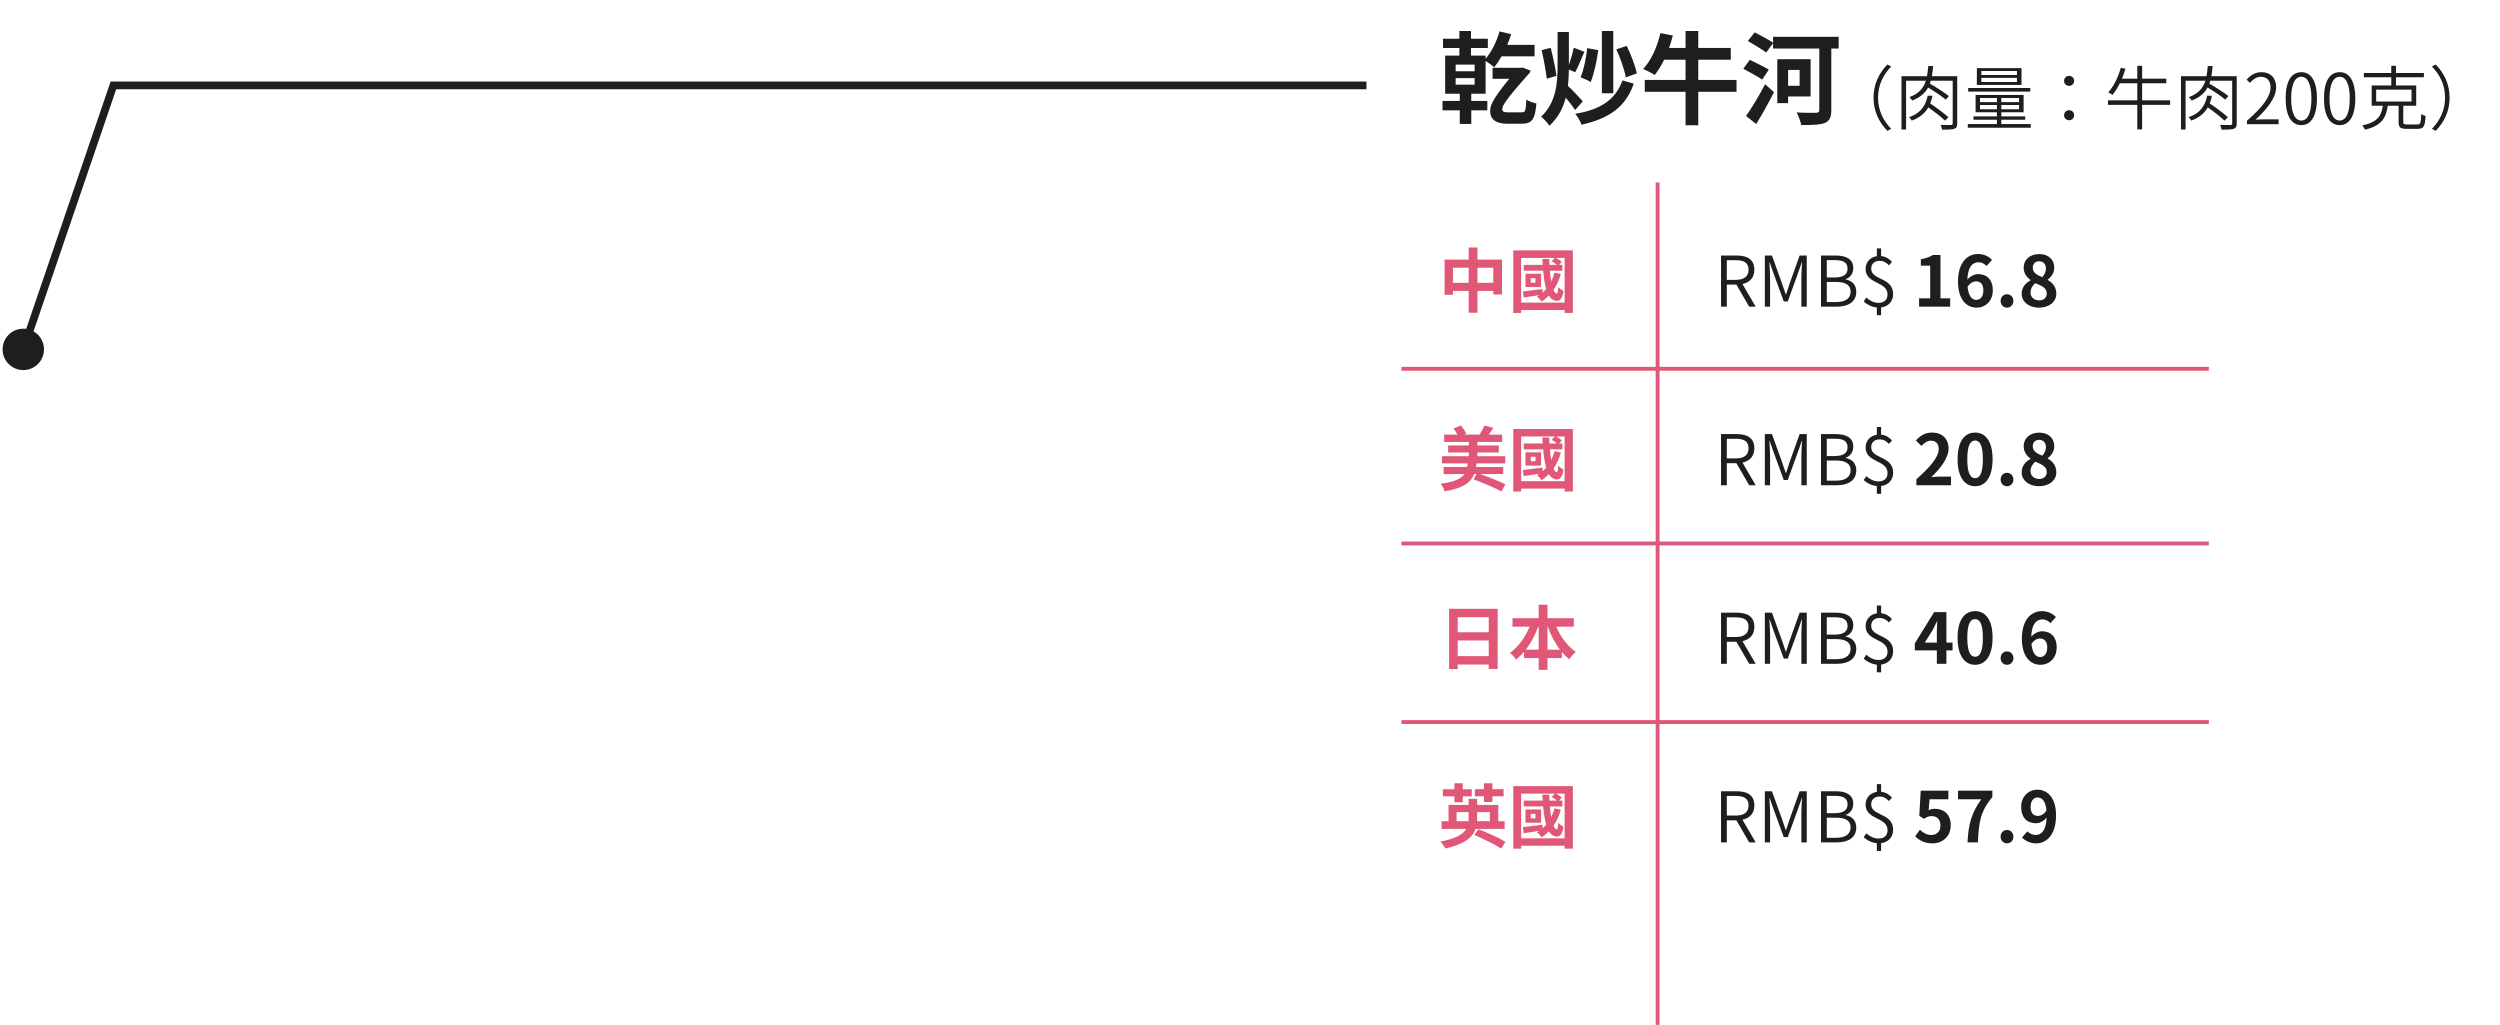
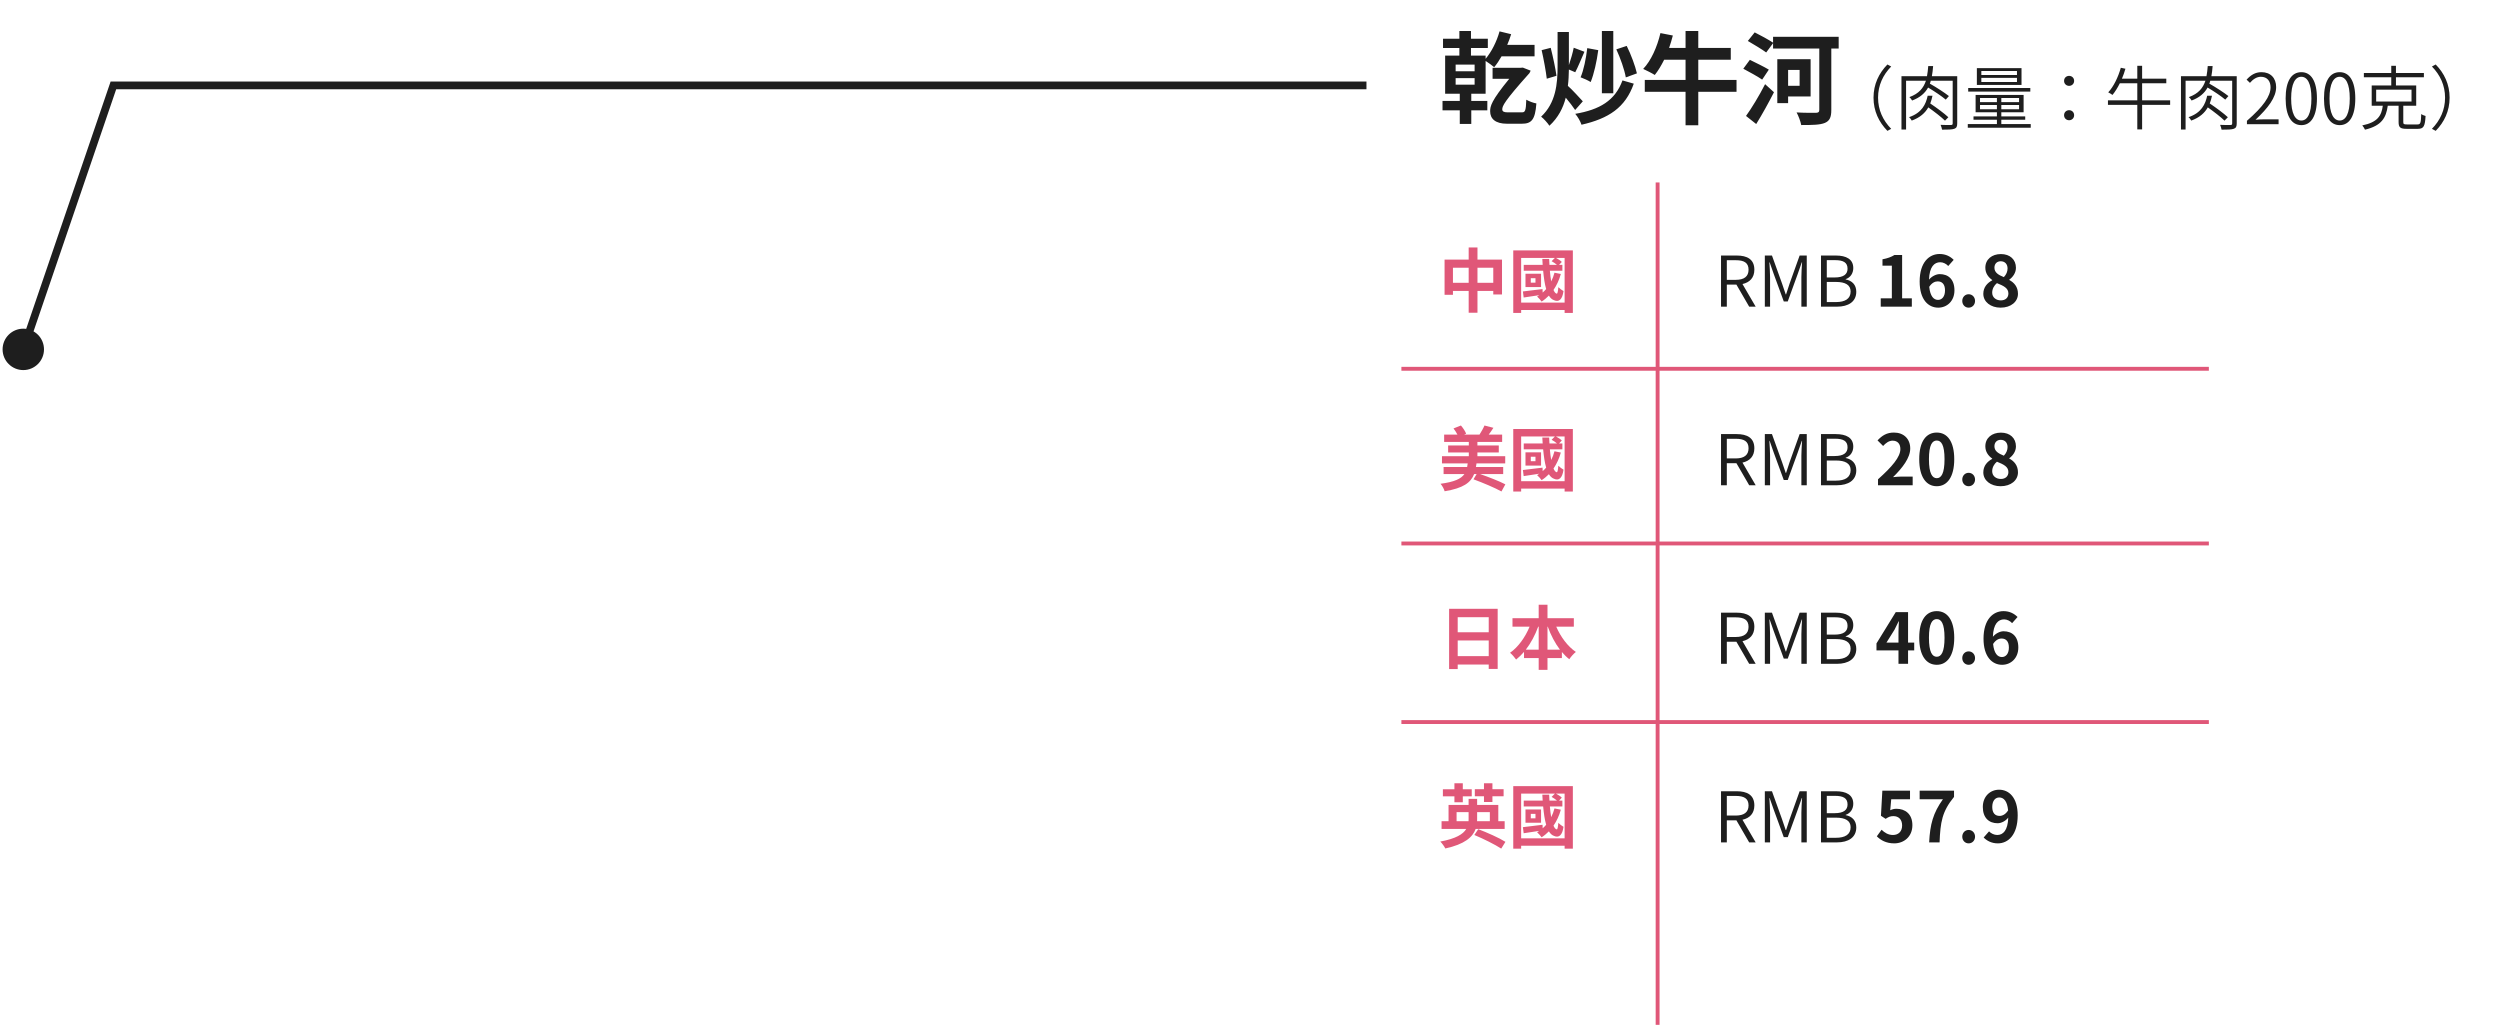
<svg xmlns="http://www.w3.org/2000/svg" width="644" height="264" viewBox="0 0 644 264" fill="none">
  <path d="M0.667 90C0.667 92.945 3.054 95.333 6 95.333C8.946 95.333 11.333 92.945 11.333 90C11.333 87.055 8.946 84.667 6 84.667C3.054 84.667 0.667 87.055 0.667 90ZM29.213 22V21H28.497L28.266 21.677L29.213 22ZM6.946 90.323L30.159 22.323L28.266 21.677L5.054 89.677L6.946 90.323ZM29.213 23H352V21H29.213V23Z" fill="#1E1E1E" />
  <path d="M374.972 20.12H379.86V21.81H374.972V20.12ZM374.972 16.636H379.86V18.352H374.972V16.636ZM379.002 24.15H382.694V15.7C383.422 16.168 384.41 16.87 384.904 17.312C385.554 16.532 386.204 15.57 386.802 14.504H395.304V11.566H388.258C388.648 10.656 388.986 9.746 389.272 8.81L386.282 8.082C385.554 10.708 384.228 13.334 382.694 15.154V14.322H378.924V12.372H383.266V9.98H378.924V7.978H375.934V9.98H371.722V12.372H375.934V14.322H372.268V24.15H376.038V25.996H371.592V28.414H376.038V31.924H379.002V28.414H383.136V25.996H379.002V24.15ZM388.258 28.934C387.452 28.934 386.984 28.726 386.984 28.18C386.984 27.322 387.452 26.126 393.978 18.846C394.108 18.638 394.212 18.404 394.29 18.196L392.288 17.416L391.612 17.468H384.488V20.302H388.778C384.098 26.022 383.864 27.374 383.864 28.674C383.864 30.598 385.216 31.872 388.18 31.872H392.002C394.446 31.872 395.46 30.962 395.772 26.646C394.914 26.49 393.978 26.126 393.172 25.684C393.094 28.57 392.834 28.934 392.106 28.934H388.258ZM421.668 18.898C421.226 16.974 420.16 14.062 419.042 11.826L416.364 12.71C417.404 14.946 418.47 17.962 418.808 19.938L421.668 18.898ZM415.584 7.978H412.646V24.02H415.584V7.978ZM408.876 12.398C408.564 15.076 407.966 18.04 407.16 19.912C407.888 20.172 409.162 20.744 409.76 21.134C410.592 19.106 411.32 15.882 411.71 12.918L408.876 12.398ZM400.946 19.522C400.712 17.728 400.062 14.686 399.464 12.32L397.124 12.918C397.67 15.31 398.242 18.43 398.45 20.276L400.946 19.522ZM407.732 26.1C407.16 25.476 404.82 22.902 403.884 22.122C404.066 20.718 404.118 19.314 404.144 17.91L405.782 18.612C406.484 17.312 407.342 15.154 408.148 13.334L405.392 12.294C405.132 13.62 404.638 15.336 404.144 16.766V8.238H401.232V17.078C401.232 21.576 400.79 26.516 396.994 30.052C397.644 30.546 398.658 31.664 399.126 32.392C401.388 30.312 402.662 27.816 403.338 25.164C404.222 26.23 405.21 27.504 405.756 28.336L407.732 26.1ZM417.95 20.718C416.052 25.918 412.074 28.258 405.782 29.324C406.406 30.052 407.108 31.222 407.394 32.132C414.388 30.546 418.704 27.712 420.862 21.55L417.95 20.718ZM447.33 20.588H437.476V15.388H445.848V12.346H437.476V7.978H434.2V12.346H429.962C430.326 11.306 430.638 10.24 430.924 9.148L427.726 8.524C426.894 12.086 425.308 15.648 423.28 17.754C424.086 18.118 425.594 18.872 426.27 19.314C427.128 18.248 427.934 16.896 428.688 15.388H434.2V20.588H423.696V23.656H434.2V32.262H437.476V23.656H447.33V20.588ZM452.4 31.95C453.96 29.428 455.598 26.464 456.976 23.76L454.688 21.68C453.154 24.696 451.178 27.92 449.774 29.87L452.4 31.95ZM455.65 17.936C454.506 17.234 452.192 16.116 450.762 15.414L449.072 17.702C450.632 18.534 452.868 19.756 453.934 20.51L455.65 17.936ZM463.58 18.014V22.096H460.616V18.014H463.58ZM466.414 24.852V15.258H457.834V26.568H460.616V24.852H466.414ZM473.642 9.486H456.742V10.994C455.624 10.24 453.466 9.07 452.01 8.342L450.242 10.552C451.75 11.436 453.934 12.736 454.974 13.516L456.742 11.124V12.502H468.65V28.284C468.65 28.856 468.416 29.038 467.792 29.064C467.168 29.064 464.854 29.09 462.8 28.96C463.268 29.818 463.84 31.3 463.996 32.21C466.882 32.21 468.806 32.184 470.08 31.664C471.302 31.144 471.744 30.234 471.744 28.336V12.502H473.642V9.486Z" fill="#1E1E1E" />
  <path d="M486.2 33.71L487.172 33.188C485.048 31.01 483.788 28.328 483.788 25.16C483.788 21.992 485.048 19.31 487.172 17.132L486.2 16.61C484.004 18.86 482.618 21.704 482.618 25.16C482.618 28.616 484.004 31.46 486.2 33.71ZM501.896 30.2C500.87 29.228 498.836 27.734 497.234 26.654C497.486 26.006 497.666 25.34 497.81 24.656H496.568C496.118 26.834 495.074 29.084 491.762 30.182C492.032 30.38 492.338 30.812 492.464 31.064C494.642 30.272 495.92 29.084 496.73 27.662C498.296 28.76 500.096 30.164 501.032 31.082L501.896 30.2ZM504.182 19.634H497.648C497.81 18.824 497.9 17.942 497.972 17.024H496.712C496.64 17.96 496.55 18.824 496.388 19.634H489.818V33.368H491.006V20.804H496.118C495.488 22.676 494.336 24.116 491.852 25.016C492.104 25.214 492.428 25.628 492.554 25.898C494.624 25.124 495.884 23.99 496.676 22.55C498.332 23.522 500.24 24.818 501.23 25.664L502.04 24.746C500.924 23.864 498.836 22.514 497.126 21.542C497.234 21.308 497.306 21.074 497.36 20.804H503.012V31.748C503.012 32.09 502.922 32.18 502.598 32.198C502.256 32.216 501.122 32.216 499.898 32.162C500.06 32.522 500.222 33.044 500.276 33.404C501.788 33.404 502.868 33.386 503.444 33.17C504.002 32.972 504.182 32.576 504.182 31.766V19.634ZM519.572 19.328H510.392V18.284H519.572V19.328ZM519.572 21.128H510.392V20.066H519.572V21.128ZM520.742 17.546H509.24V21.884H520.742V17.546ZM523.01 22.676H507.008V23.594H523.01V22.676ZM510.05 28.148V27.05H514.406V28.148H510.05ZM510.05 25.25H514.406V26.312H510.05V25.25ZM520.112 26.312H515.54V25.25H520.112V26.312ZM520.112 28.148H515.54V27.05H520.112V28.148ZM515.54 31.964V30.848H521.696V29.984H515.54V28.922H521.282V24.458H508.916V28.922H514.406V29.984H508.376V30.848H514.406V31.964H506.9V32.9H523.118V31.964H515.54ZM533 22.118C533.684 22.118 534.296 21.614 534.296 20.84C534.296 20.03 533.684 19.544 533 19.544C532.316 19.544 531.704 20.03 531.704 20.84C531.704 21.614 532.316 22.118 533 22.118ZM533 30.974C533.684 30.974 534.296 30.47 534.296 29.678C534.296 28.886 533.684 28.382 533 28.382C532.316 28.382 531.704 28.886 531.704 29.678C531.704 30.47 532.316 30.974 533 30.974ZM559.028 25.844H551.81V21.452H558.038V20.264H551.81V16.952H550.568V20.264H546.608C546.95 19.436 547.274 18.59 547.508 17.708L546.32 17.456C545.636 19.886 544.484 22.28 543.08 23.792C543.368 23.936 543.944 24.26 544.178 24.458C544.844 23.648 545.492 22.604 546.068 21.452H550.568V25.844H543.008V27.014H550.568V33.332H551.81V27.014H559.028V25.844ZM573.896 30.2C572.87 29.228 570.836 27.734 569.234 26.654C569.486 26.006 569.666 25.34 569.81 24.656H568.568C568.118 26.834 567.074 29.084 563.762 30.182C564.032 30.38 564.338 30.812 564.464 31.064C566.642 30.272 567.92 29.084 568.73 27.662C570.296 28.76 572.096 30.164 573.032 31.082L573.896 30.2ZM576.182 19.634H569.648C569.81 18.824 569.9 17.942 569.972 17.024H568.712C568.64 17.96 568.55 18.824 568.388 19.634H561.818V33.368H563.006V20.804H568.118C567.488 22.676 566.336 24.116 563.852 25.016C564.104 25.214 564.428 25.628 564.554 25.898C566.624 25.124 567.884 23.99 568.676 22.55C570.332 23.522 572.24 24.818 573.23 25.664L574.04 24.746C572.924 23.864 570.836 22.514 569.126 21.542C569.234 21.308 569.306 21.074 569.36 20.804H575.012V31.748C575.012 32.09 574.922 32.18 574.598 32.198C574.256 32.216 573.122 32.216 571.898 32.162C572.06 32.522 572.222 33.044 572.276 33.404C573.788 33.404 574.868 33.386 575.444 33.17C576.002 32.972 576.182 32.576 576.182 31.766V19.634ZM578.81 32H586.964V30.74H583.184C582.518 30.74 581.726 30.776 581.024 30.848C584.246 27.824 586.334 25.106 586.334 22.442C586.334 20.102 584.894 18.59 582.554 18.59C580.916 18.59 579.782 19.364 578.72 20.516L579.584 21.344C580.34 20.462 581.294 19.778 582.392 19.778C584.084 19.778 584.894 20.948 584.894 22.496C584.894 24.782 583.022 27.446 578.81 31.118V32ZM592.829 32.234C595.295 32.234 596.843 29.966 596.843 25.358C596.843 20.804 595.295 18.59 592.829 18.59C590.345 18.59 588.779 20.786 588.779 25.358C588.779 29.966 590.345 32.234 592.829 32.234ZM592.829 31.046C591.263 31.046 590.201 29.282 590.201 25.358C590.201 21.506 591.263 19.778 592.829 19.778C594.377 19.778 595.421 21.506 595.421 25.358C595.421 29.282 594.377 31.046 592.829 31.046ZM602.708 32.234C605.174 32.234 606.722 29.966 606.722 25.358C606.722 20.804 605.174 18.59 602.708 18.59C600.224 18.59 598.658 20.786 598.658 25.358C598.658 29.966 600.224 32.234 602.708 32.234ZM602.708 31.046C601.142 31.046 600.08 29.282 600.08 25.358C600.08 21.506 601.142 19.778 602.708 19.778C604.256 19.778 605.3 21.506 605.3 25.358C605.3 29.282 604.256 31.046 602.708 31.046ZM612.101 23.09H621.209V26.15H612.101V23.09ZM620.021 32.054C619.229 32.054 619.085 31.964 619.085 31.442V27.23H622.415V22.01H617.195V19.904H624.395V18.806H617.195V16.952H615.989V18.806H608.933V19.904H615.989V22.01H610.949V27.23H613.811C613.469 29.822 612.479 31.496 608.519 32.306C608.753 32.576 609.095 33.08 609.221 33.404C613.505 32.378 614.657 30.362 615.089 27.23H617.879V31.442C617.879 32.81 618.311 33.188 619.913 33.188H622.847C624.323 33.188 624.683 32.54 624.827 29.876C624.485 29.786 623.981 29.588 623.711 29.372C623.639 31.694 623.513 32.054 622.757 32.054H620.021ZM627.437 16.61L626.465 17.132C628.589 19.31 629.849 21.992 629.849 25.16C629.849 28.328 628.589 31.01 626.465 33.188L627.437 33.71C629.633 31.46 631.019 28.616 631.019 25.16C631.019 21.704 629.633 18.86 627.437 16.61Z" fill="#1E1E1E" />
  <path d="M380.598 72.844V68.974H384.666V72.844H380.598ZM374.28 72.844V68.974H378.33V72.844H374.28ZM380.598 66.868V63.754H378.33V66.868H372.12V75.94H374.28V74.95H378.33V80.566H380.598V74.95H384.666V75.85H386.916V66.868H380.598ZM395.538 72.808H394.332V71.656H395.538V72.808ZM396.978 70.522H392.964V73.942H396.978V70.522ZM391.848 77.956V66.436H400.542L399.696 67.282C400.164 67.534 400.704 67.912 401.082 68.236H399.138C399.102 67.732 399.084 67.228 399.066 66.706H397.302C397.338 67.228 397.356 67.732 397.392 68.236H392.514V69.748H397.518C397.68 71.53 397.914 73.168 398.292 74.464C398.004 74.788 397.716 75.094 397.392 75.364L397.356 74.464C395.484 74.716 393.612 74.932 392.298 75.076L392.496 76.642C393.684 76.444 395.088 76.246 396.528 76.03C396.348 76.156 396.15 76.282 395.952 76.39C396.312 76.678 396.888 77.362 397.122 77.686C397.806 77.254 398.418 76.732 398.994 76.156C399.354 76.75 399.804 77.164 400.344 77.344C401.532 77.884 402.468 77.2 402.756 74.986C402.396 74.788 401.748 74.302 401.424 73.978C401.352 75.022 401.208 75.724 401.01 75.652C400.686 75.58 400.416 75.238 400.182 74.698C400.992 73.51 401.64 72.142 402.072 70.576L400.434 70.252C400.218 71.062 399.948 71.8 399.588 72.502C399.444 71.692 399.336 70.756 399.246 69.748H402.468V68.236H401.604L402.324 67.48C402 67.138 401.388 66.724 400.812 66.436H403.044V77.956H391.848ZM389.814 64.51V80.62H391.848V79.864H403.044V80.62H405.168V64.51H389.814ZM387.222 122.12V120.302H380.202C380.256 119.996 380.31 119.69 380.346 119.366H387.744V117.512H380.58V116.558H386.088V114.758H380.58V113.84H386.952V111.95H383.496C383.892 111.428 384.306 110.834 384.702 110.204L382.398 109.61C382.11 110.312 381.57 111.248 381.12 111.95H377.16L377.682 111.716C377.448 111.104 376.89 110.24 376.332 109.61L374.424 110.366C374.784 110.834 375.162 111.41 375.432 111.95H372.012V113.84H378.366V114.758H373.038V116.558H378.366V117.512H371.454V119.366H378.078C378.042 119.69 377.988 120.014 377.934 120.302H371.868V122.12H377.232C376.386 123.326 374.694 124.136 371.076 124.622C371.49 125.072 371.994 125.972 372.138 126.548C376.944 125.756 378.87 124.334 379.734 122.12H380.382L379.572 123.47C381.894 124.316 385.188 125.702 386.772 126.602L387.78 124.766C386.286 123.974 383.442 122.876 381.282 122.12H387.222ZM395.538 118.808H394.332V117.656H395.538V118.808ZM396.978 116.522H392.964V119.942H396.978V116.522ZM391.848 123.956V112.436H400.542L399.696 113.282C400.164 113.534 400.704 113.912 401.082 114.236H399.138C399.102 113.732 399.084 113.228 399.066 112.706H397.302C397.338 113.228 397.356 113.732 397.392 114.236H392.514V115.748H397.518C397.68 117.53 397.914 119.168 398.292 120.464C398.004 120.788 397.716 121.094 397.392 121.364L397.356 120.464C395.484 120.716 393.612 120.932 392.298 121.076L392.496 122.642C393.684 122.444 395.088 122.246 396.528 122.03C396.348 122.156 396.15 122.282 395.952 122.39C396.312 122.678 396.888 123.362 397.122 123.686C397.806 123.254 398.418 122.732 398.994 122.156C399.354 122.75 399.804 123.164 400.344 123.344C401.532 123.884 402.468 123.2 402.756 120.986C402.396 120.788 401.748 120.302 401.424 119.978C401.352 121.022 401.208 121.724 401.01 121.652C400.686 121.58 400.416 121.238 400.182 120.698C400.992 119.51 401.64 118.142 402.072 116.576L400.434 116.252C400.218 117.062 399.948 117.8 399.588 118.502C399.444 117.692 399.336 116.756 399.246 115.748H402.468V114.236H401.604L402.324 113.48C402 113.138 401.388 112.724 400.812 112.436H403.044V123.956H391.848ZM389.814 110.51V126.62H391.848V125.864H403.044V126.62H405.168V110.51H389.814ZM375.504 169.02V164.988H383.496V169.02H375.504ZM383.496 158.994V162.864H375.504V158.994H383.496ZM373.29 156.834V172.35H375.504V171.18H383.496V172.314H385.8V156.834H373.29ZM398.634 167.346V161.424H398.706C399.498 163.62 400.56 165.654 401.838 167.346H398.634ZM393.054 167.346C394.35 165.654 395.448 163.62 396.24 161.424H396.366V167.346H393.054ZM405.42 161.424V159.246H398.634V155.772H396.366V159.246H389.616V161.424H394.026C392.91 164.142 391.074 166.716 388.986 168.156C389.49 168.552 390.174 169.362 390.552 169.902C391.272 169.326 391.956 168.66 392.586 167.922V169.524H396.366V172.566H398.634V169.524H402.342V167.958C402.936 168.66 403.566 169.29 404.25 169.812C404.628 169.218 405.384 168.372 405.942 167.94C403.836 166.518 402.018 164.052 400.884 161.424H405.42ZM382.272 206.596H384.45V205.12H387.33V203.302H384.45V201.772H382.272V203.302H379.914V205.12H382.272V206.596ZM374.658 206.668H376.818V205.138H379.122V203.32H376.818V201.772H374.658V203.32H371.688V205.138H374.658V206.668ZM375.216 211.546V209.206H378.312V211.042C378.312 211.204 378.312 211.384 378.294 211.546H375.216ZM383.784 209.206V211.546H380.49C380.508 211.384 380.508 211.24 380.508 211.078V209.206H383.784ZM387.6 213.526V211.546H385.962V207.352H380.508V205.786H378.312V207.352H373.146V211.546H371.346V213.526H377.718C376.908 214.876 375.054 216.046 371.022 216.784C371.49 217.252 372.084 218.098 372.318 218.566C377.25 217.486 379.374 215.668 380.13 213.526H387.6ZM379.788 215.092C382.092 216.046 385.188 217.594 386.718 218.602L387.798 216.856C386.214 215.848 383.01 214.426 380.796 213.598L379.788 215.092ZM395.538 210.808H394.332V209.656H395.538V210.808ZM396.978 208.522H392.964V211.942H396.978V208.522ZM391.848 215.956V204.436H400.542L399.696 205.282C400.164 205.534 400.704 205.912 401.082 206.236H399.138C399.102 205.732 399.084 205.228 399.066 204.706H397.302C397.338 205.228 397.356 205.732 397.392 206.236H392.514V207.748H397.518C397.68 209.53 397.914 211.168 398.292 212.464C398.004 212.788 397.716 213.094 397.392 213.364L397.356 212.464C395.484 212.716 393.612 212.932 392.298 213.076L392.496 214.642C393.684 214.444 395.088 214.246 396.528 214.03C396.348 214.156 396.15 214.282 395.952 214.39C396.312 214.678 396.888 215.362 397.122 215.686C397.806 215.254 398.418 214.732 398.994 214.156C399.354 214.75 399.804 215.164 400.344 215.344C401.532 215.884 402.468 215.2 402.756 212.986C402.396 212.788 401.748 212.302 401.424 211.978C401.352 213.022 401.208 213.724 401.01 213.652C400.686 213.58 400.416 213.238 400.182 212.698C400.992 211.51 401.64 210.142 402.072 208.576L400.434 208.252C400.218 209.062 399.948 209.8 399.588 210.502C399.444 209.692 399.336 208.756 399.246 207.748H402.468V206.236H401.604L402.324 205.48C402 205.138 401.388 204.724 400.812 204.436H403.044V215.956H391.848ZM389.814 202.51V218.62H391.848V217.864H403.044V218.62H405.168V202.51H389.814Z" fill="#E05778" />
-   <path d="M444.83 67.03H447.134C449.258 67.03 450.428 67.678 450.428 69.478C450.428 71.242 449.258 72.088 447.134 72.088H444.83V67.03ZM452.264 79L448.862 73.168C450.716 72.754 451.922 71.548 451.922 69.478C451.922 66.778 450.05 65.824 447.368 65.824H443.336V79H444.83V73.312H447.296L450.59 79H452.264ZM454.621 79H455.971V71.386C455.971 70.27 455.863 68.722 455.791 67.57H455.863L456.907 70.558L459.499 77.65H460.525L463.099 70.558L464.143 67.57H464.215C464.143 68.722 464.035 70.27 464.035 71.386V79H465.421V65.824H463.585L461.011 73.024C460.705 73.96 460.417 74.896 460.093 75.832H460.003C459.679 74.896 459.373 73.96 459.049 73.024L456.457 65.824H454.621V79ZM469.088 79H473.192C476.144 79 478.178 77.722 478.178 75.148C478.178 73.348 477.062 72.286 475.442 71.98V71.908C476.702 71.494 477.404 70.36 477.404 69.046C477.404 66.76 475.586 65.824 472.904 65.824H469.088V79ZM470.582 71.476V67.012H472.688C474.83 67.012 475.928 67.606 475.928 69.226C475.928 70.612 474.974 71.476 472.598 71.476H470.582ZM470.582 77.812V72.628H472.958C475.352 72.628 476.72 73.402 476.72 75.094C476.72 76.966 475.298 77.812 472.958 77.812H470.582ZM487.382 67.462C486.68 66.706 485.852 66.094 484.574 65.968V63.988H483.476V65.986C481.766 66.238 480.578 67.516 480.578 69.28C480.578 73.24 486.23 72.43 486.23 75.85C486.23 77.164 485.438 78.01 483.89 78.01C482.63 78.01 481.604 77.398 480.776 76.66L480.074 77.668C480.902 78.442 482.18 79.09 483.476 79.216V81.196H484.574V79.198C486.464 78.946 487.67 77.65 487.67 75.742C487.67 71.368 482.018 72.268 482.018 69.208C482.018 68.02 482.846 67.192 484.106 67.192C485.24 67.192 485.852 67.606 486.59 68.344L487.382 67.462ZM494.357 79H502.367V76.858H499.865V65.68H497.903C497.057 66.202 496.139 66.544 494.807 66.796V68.434H497.219V76.858H494.357V79ZM509.114 77.254C507.998 77.254 507.098 76.318 506.846 73.888C507.512 72.862 508.304 72.484 509.024 72.484C510.176 72.484 510.914 73.222 510.914 74.806C510.914 76.426 510.104 77.254 509.114 77.254ZM513.146 66.94C512.336 66.112 511.148 65.428 509.528 65.428C506.846 65.428 504.38 67.552 504.38 72.52C504.38 77.218 506.63 79.252 509.168 79.252C511.436 79.252 513.344 77.542 513.344 74.806C513.344 71.944 511.76 70.612 509.528 70.612C508.664 70.612 507.512 71.152 506.792 72.034C506.9 68.704 508.16 67.552 509.69 67.552C510.464 67.552 511.274 67.984 511.742 68.524L513.146 66.94ZM516.996 79.252C517.95 79.252 518.652 78.496 518.652 77.524C518.652 76.552 517.95 75.796 516.996 75.796C516.06 75.796 515.358 76.552 515.358 77.524C515.358 78.496 516.06 79.252 516.996 79.252ZM525.226 79.252C527.926 79.252 529.708 77.704 529.708 75.688C529.708 73.87 528.7 72.79 527.476 72.124V72.034C528.358 71.404 529.186 70.306 529.186 68.992C529.186 66.868 527.674 65.446 525.316 65.446C522.994 65.446 521.302 66.814 521.302 68.956C521.302 70.378 522.04 71.386 523.066 72.124V72.214C521.824 72.88 520.78 73.978 520.78 75.688C520.78 77.776 522.688 79.252 525.226 79.252ZM526.072 71.386C524.668 70.828 523.642 70.216 523.642 68.956C523.642 67.894 524.362 67.3 525.262 67.3C526.378 67.3 527.026 68.074 527.026 69.154C527.026 69.946 526.72 70.702 526.072 71.386ZM525.298 77.38C524.056 77.38 523.066 76.606 523.066 75.4C523.066 74.41 523.57 73.51 524.29 72.934C526.018 73.636 527.242 74.212 527.242 75.598C527.242 76.75 526.414 77.38 525.298 77.38ZM444.83 113.03H447.134C449.258 113.03 450.428 113.678 450.428 115.478C450.428 117.242 449.258 118.088 447.134 118.088H444.83V113.03ZM452.264 125L448.862 119.168C450.716 118.754 451.922 117.548 451.922 115.478C451.922 112.778 450.05 111.824 447.368 111.824H443.336V125H444.83V119.312H447.296L450.59 125H452.264ZM454.621 125H455.971V117.386C455.971 116.27 455.863 114.722 455.791 113.57H455.863L456.907 116.558L459.499 123.65H460.525L463.099 116.558L464.143 113.57H464.215C464.143 114.722 464.035 116.27 464.035 117.386V125H465.421V111.824H463.585L461.011 119.024C460.705 119.96 460.417 120.896 460.093 121.832H460.003C459.679 120.896 459.373 119.96 459.049 119.024L456.457 111.824H454.621V125ZM469.088 125H473.192C476.144 125 478.178 123.722 478.178 121.148C478.178 119.348 477.062 118.286 475.442 117.98V117.908C476.702 117.494 477.404 116.36 477.404 115.046C477.404 112.76 475.586 111.824 472.904 111.824H469.088V125ZM470.582 117.476V113.012H472.688C474.83 113.012 475.928 113.606 475.928 115.226C475.928 116.612 474.974 117.476 472.598 117.476H470.582ZM470.582 123.812V118.628H472.958C475.352 118.628 476.72 119.402 476.72 121.094C476.72 122.966 475.298 123.812 472.958 123.812H470.582ZM487.382 113.462C486.68 112.706 485.852 112.094 484.574 111.968V109.988H483.476V111.986C481.766 112.238 480.578 113.516 480.578 115.28C480.578 119.24 486.23 118.43 486.23 121.85C486.23 123.164 485.438 124.01 483.89 124.01C482.63 124.01 481.604 123.398 480.776 122.66L480.074 123.668C480.902 124.442 482.18 125.09 483.476 125.216V127.196H484.574V125.198C486.464 124.946 487.67 123.65 487.67 121.742C487.67 117.368 482.018 118.268 482.018 115.208C482.018 114.02 482.846 113.192 484.106 113.192C485.24 113.192 485.852 113.606 486.59 114.344L487.382 113.462ZM493.655 125H502.583V122.768H499.685C499.073 122.768 498.191 122.84 497.525 122.912C499.955 120.536 501.953 117.944 501.953 115.532C501.953 113.048 500.279 111.428 497.759 111.428C495.941 111.428 494.753 112.148 493.529 113.444L494.969 114.884C495.635 114.146 496.445 113.516 497.417 113.516C498.677 113.516 499.415 114.326 499.415 115.676C499.415 117.728 497.273 120.23 493.655 123.47V125ZM508.79 125.252C511.49 125.252 513.29 122.876 513.29 118.286C513.29 113.696 511.49 111.428 508.79 111.428C506.072 111.428 504.272 113.678 504.272 118.286C504.272 122.876 506.072 125.252 508.79 125.252ZM508.79 123.182C507.638 123.182 506.774 122.03 506.774 118.286C506.774 114.56 507.638 113.48 508.79 113.48C509.924 113.48 510.788 114.56 510.788 118.286C510.788 122.03 509.924 123.182 508.79 123.182ZM516.996 125.252C517.95 125.252 518.652 124.496 518.652 123.524C518.652 122.552 517.95 121.796 516.996 121.796C516.06 121.796 515.358 122.552 515.358 123.524C515.358 124.496 516.06 125.252 516.996 125.252ZM525.226 125.252C527.926 125.252 529.708 123.704 529.708 121.688C529.708 119.87 528.7 118.79 527.476 118.124V118.034C528.358 117.404 529.186 116.306 529.186 114.992C529.186 112.868 527.674 111.446 525.316 111.446C522.994 111.446 521.302 112.814 521.302 114.956C521.302 116.378 522.04 117.386 523.066 118.124V118.214C521.824 118.88 520.78 119.978 520.78 121.688C520.78 123.776 522.688 125.252 525.226 125.252ZM526.072 117.386C524.668 116.828 523.642 116.216 523.642 114.956C523.642 113.894 524.362 113.3 525.262 113.3C526.378 113.3 527.026 114.074 527.026 115.154C527.026 115.946 526.72 116.702 526.072 117.386ZM525.298 123.38C524.056 123.38 523.066 122.606 523.066 121.4C523.066 120.41 523.57 119.51 524.29 118.934C526.018 119.636 527.242 120.212 527.242 121.598C527.242 122.75 526.414 123.38 525.298 123.38ZM444.83 159.03H447.134C449.258 159.03 450.428 159.678 450.428 161.478C450.428 163.242 449.258 164.088 447.134 164.088H444.83V159.03ZM452.264 171L448.862 165.168C450.716 164.754 451.922 163.548 451.922 161.478C451.922 158.778 450.05 157.824 447.368 157.824H443.336V171H444.83V165.312H447.296L450.59 171H452.264ZM454.621 171H455.971V163.386C455.971 162.27 455.863 160.722 455.791 159.57H455.863L456.907 162.558L459.499 169.65H460.525L463.099 162.558L464.143 159.57H464.215C464.143 160.722 464.035 162.27 464.035 163.386V171H465.421V157.824H463.585L461.011 165.024C460.705 165.96 460.417 166.896 460.093 167.832H460.003C459.679 166.896 459.373 165.96 459.049 165.024L456.457 157.824H454.621V171ZM469.088 171H473.192C476.144 171 478.178 169.722 478.178 167.148C478.178 165.348 477.062 164.286 475.442 163.98V163.908C476.702 163.494 477.404 162.36 477.404 161.046C477.404 158.76 475.586 157.824 472.904 157.824H469.088V171ZM470.582 163.476V159.012H472.688C474.83 159.012 475.928 159.606 475.928 161.226C475.928 162.612 474.974 163.476 472.598 163.476H470.582ZM470.582 169.812V164.628H472.958C475.352 164.628 476.72 165.402 476.72 167.094C476.72 168.966 475.298 169.812 472.958 169.812H470.582ZM487.382 159.462C486.68 158.706 485.852 158.094 484.574 157.968V155.988H483.476V157.986C481.766 158.238 480.578 159.516 480.578 161.28C480.578 165.24 486.23 164.43 486.23 167.85C486.23 169.164 485.438 170.01 483.89 170.01C482.63 170.01 481.604 169.398 480.776 168.66L480.074 169.668C480.902 170.442 482.18 171.09 483.476 171.216V173.196H484.574V171.198C486.464 170.946 487.67 169.65 487.67 167.742C487.67 163.368 482.018 164.268 482.018 161.208C482.018 160.02 482.846 159.192 484.106 159.192C485.24 159.192 485.852 159.606 486.59 160.344L487.382 159.462ZM495.833 165.528L497.903 162.216C498.281 161.496 498.641 160.758 498.965 160.056H499.037C499.001 160.83 498.929 162.036 498.929 162.81V165.528H495.833ZM502.979 165.528H501.395V157.68H498.227L493.259 165.744V167.544H498.929V171H501.395V167.544H502.979V165.528ZM508.79 171.252C511.49 171.252 513.29 168.876 513.29 164.286C513.29 159.696 511.49 157.428 508.79 157.428C506.072 157.428 504.272 159.678 504.272 164.286C504.272 168.876 506.072 171.252 508.79 171.252ZM508.79 169.182C507.638 169.182 506.774 168.03 506.774 164.286C506.774 160.56 507.638 159.48 508.79 159.48C509.924 159.48 510.788 160.56 510.788 164.286C510.788 168.03 509.924 169.182 508.79 169.182ZM516.996 171.252C517.95 171.252 518.652 170.496 518.652 169.524C518.652 168.552 517.95 167.796 516.996 167.796C516.06 167.796 515.358 168.552 515.358 169.524C515.358 170.496 516.06 171.252 516.996 171.252ZM525.568 169.254C524.452 169.254 523.552 168.318 523.3 165.888C523.966 164.862 524.758 164.484 525.478 164.484C526.63 164.484 527.368 165.222 527.368 166.806C527.368 168.426 526.558 169.254 525.568 169.254ZM529.6 158.94C528.79 158.112 527.602 157.428 525.982 157.428C523.3 157.428 520.834 159.552 520.834 164.52C520.834 169.218 523.084 171.252 525.622 171.252C527.89 171.252 529.798 169.542 529.798 166.806C529.798 163.944 528.214 162.612 525.982 162.612C525.118 162.612 523.966 163.152 523.246 164.034C523.354 160.704 524.614 159.552 526.144 159.552C526.918 159.552 527.728 159.984 528.196 160.524L529.6 158.94ZM444.83 205.03H447.134C449.258 205.03 450.428 205.678 450.428 207.478C450.428 209.242 449.258 210.088 447.134 210.088H444.83V205.03ZM452.264 217L448.862 211.168C450.716 210.754 451.922 209.548 451.922 207.478C451.922 204.778 450.05 203.824 447.368 203.824H443.336V217H444.83V211.312H447.296L450.59 217H452.264ZM454.621 217H455.971V209.386C455.971 208.27 455.863 206.722 455.791 205.57H455.863L456.907 208.558L459.499 215.65H460.525L463.099 208.558L464.143 205.57H464.215C464.143 206.722 464.035 208.27 464.035 209.386V217H465.421V203.824H463.585L461.011 211.024C460.705 211.96 460.417 212.896 460.093 213.832H460.003C459.679 212.896 459.373 211.96 459.049 211.024L456.457 203.824H454.621V217ZM469.088 217H473.192C476.144 217 478.178 215.722 478.178 213.148C478.178 211.348 477.062 210.286 475.442 209.98V209.908C476.702 209.494 477.404 208.36 477.404 207.046C477.404 204.76 475.586 203.824 472.904 203.824H469.088V217ZM470.582 209.476V205.012H472.688C474.83 205.012 475.928 205.606 475.928 207.226C475.928 208.612 474.974 209.476 472.598 209.476H470.582ZM470.582 215.812V210.628H472.958C475.352 210.628 476.72 211.402 476.72 213.094C476.72 214.966 475.298 215.812 472.958 215.812H470.582ZM487.382 205.462C486.68 204.706 485.852 204.094 484.574 203.968V201.988H483.476V203.986C481.766 204.238 480.578 205.516 480.578 207.28C480.578 211.24 486.23 210.43 486.23 213.85C486.23 215.164 485.438 216.01 483.89 216.01C482.63 216.01 481.604 215.398 480.776 214.66L480.074 215.668C480.902 216.442 482.18 217.09 483.476 217.216V219.196H484.574V217.198C486.464 216.946 487.67 215.65 487.67 213.742C487.67 209.368 482.018 210.268 482.018 207.208C482.018 206.02 482.846 205.192 484.106 205.192C485.24 205.192 485.852 205.606 486.59 206.344L487.382 205.462ZM497.849 217.252C500.315 217.252 502.511 215.542 502.511 212.572C502.511 209.674 500.639 208.342 498.407 208.342C497.795 208.342 497.327 208.468 496.805 208.72L497.057 205.894H501.899V203.68H494.771L494.411 210.142L495.617 210.934C496.391 210.43 496.823 210.232 497.615 210.232C498.965 210.232 499.865 211.096 499.865 212.644C499.865 214.21 498.893 215.092 497.507 215.092C496.265 215.092 495.329 214.48 494.573 213.742L493.349 215.434C494.339 216.424 495.743 217.252 497.849 217.252ZM506.828 217H509.51C509.726 211.78 510.14 209.062 513.236 205.282V203.68H504.38V205.894H510.374C507.836 209.422 507.062 212.374 506.828 217ZM516.996 217.252C517.95 217.252 518.652 216.496 518.652 215.524C518.652 214.552 517.95 213.796 516.996 213.796C516.06 213.796 515.358 214.552 515.358 215.524C515.358 216.496 516.06 217.252 516.996 217.252ZM524.974 210.178C523.822 210.178 523.084 209.44 523.084 207.874C523.084 206.236 523.894 205.426 524.884 205.426C526.018 205.426 526.936 206.326 527.17 208.756C526.522 209.782 525.694 210.178 524.974 210.178ZM520.87 215.74C521.662 216.55 522.868 217.252 524.524 217.252C527.17 217.252 529.636 215.074 529.636 210.034C529.636 205.408 527.368 203.428 524.848 203.428C522.562 203.428 520.654 205.138 520.654 207.874C520.654 210.7 522.256 212.068 524.47 212.068C525.388 212.068 526.522 211.51 527.206 210.61C527.098 213.958 525.856 215.092 524.362 215.092C523.57 215.092 522.742 214.678 522.256 214.156L520.87 215.74Z" fill="#1E1E1E" />
+   <path d="M444.83 67.03H447.134C449.258 67.03 450.428 67.678 450.428 69.478C450.428 71.242 449.258 72.088 447.134 72.088H444.83V67.03ZM452.264 79L448.862 73.168C450.716 72.754 451.922 71.548 451.922 69.478C451.922 66.778 450.05 65.824 447.368 65.824H443.336V79H444.83V73.312H447.296L450.59 79H452.264ZM454.621 79H455.971V71.386C455.971 70.27 455.863 68.722 455.791 67.57H455.863L456.907 70.558L459.499 77.65H460.525L463.099 70.558L464.143 67.57H464.215C464.143 68.722 464.035 70.27 464.035 71.386V79H465.421V65.824H463.585L461.011 73.024C460.705 73.96 460.417 74.896 460.093 75.832H460.003C459.679 74.896 459.373 73.96 459.049 73.024L456.457 65.824H454.621V79ZM469.088 79H473.192C476.144 79 478.178 77.722 478.178 75.148C478.178 73.348 477.062 72.286 475.442 71.98V71.908C476.702 71.494 477.404 70.36 477.404 69.046C477.404 66.76 475.586 65.824 472.904 65.824H469.088V79ZM470.582 71.476V67.012H472.688C474.83 67.012 475.928 67.606 475.928 69.226C475.928 70.612 474.974 71.476 472.598 71.476H470.582ZM470.582 77.812V72.628H472.958C475.352 72.628 476.72 73.402 476.72 75.094C476.72 76.966 475.298 77.812 472.958 77.812H470.582ZM484.478 79H492.488V76.858H489.986V65.68H488.024C487.178 66.202 486.26 66.544 484.928 66.796V68.434H487.34V76.858H484.478V79ZM499.236 77.254C498.12 77.254 497.22 76.318 496.968 73.888C497.634 72.862 498.426 72.484 499.146 72.484C500.298 72.484 501.036 73.222 501.036 74.806C501.036 76.426 500.226 77.254 499.236 77.254ZM503.268 66.94C502.458 66.112 501.27 65.428 499.65 65.428C496.968 65.428 494.502 67.552 494.502 72.52C494.502 77.218 496.752 79.252 499.29 79.252C501.558 79.252 503.466 77.542 503.466 74.806C503.466 71.944 501.882 70.612 499.65 70.612C498.786 70.612 497.634 71.152 496.914 72.034C497.022 68.704 498.282 67.552 499.812 67.552C500.586 67.552 501.396 67.984 501.864 68.524L503.268 66.94ZM507.117 79.252C508.071 79.252 508.773 78.496 508.773 77.524C508.773 76.552 508.071 75.796 507.117 75.796C506.181 75.796 505.479 76.552 505.479 77.524C505.479 78.496 506.181 79.252 507.117 79.252ZM515.347 79.252C518.047 79.252 519.829 77.704 519.829 75.688C519.829 73.87 518.821 72.79 517.597 72.124V72.034C518.479 71.404 519.307 70.306 519.307 68.992C519.307 66.868 517.795 65.446 515.437 65.446C513.115 65.446 511.423 66.814 511.423 68.956C511.423 70.378 512.161 71.386 513.187 72.124V72.214C511.945 72.88 510.901 73.978 510.901 75.688C510.901 77.776 512.809 79.252 515.347 79.252ZM516.193 71.386C514.789 70.828 513.763 70.216 513.763 68.956C513.763 67.894 514.483 67.3 515.383 67.3C516.499 67.3 517.147 68.074 517.147 69.154C517.147 69.946 516.841 70.702 516.193 71.386ZM515.419 77.38C514.177 77.38 513.187 76.606 513.187 75.4C513.187 74.41 513.691 73.51 514.411 72.934C516.139 73.636 517.363 74.212 517.363 75.598C517.363 76.75 516.535 77.38 515.419 77.38ZM444.83 113.03H447.134C449.258 113.03 450.428 113.678 450.428 115.478C450.428 117.242 449.258 118.088 447.134 118.088H444.83V113.03ZM452.264 125L448.862 119.168C450.716 118.754 451.922 117.548 451.922 115.478C451.922 112.778 450.05 111.824 447.368 111.824H443.336V125H444.83V119.312H447.296L450.59 125H452.264ZM454.621 125H455.971V117.386C455.971 116.27 455.863 114.722 455.791 113.57H455.863L456.907 116.558L459.499 123.65H460.525L463.099 116.558L464.143 113.57H464.215C464.143 114.722 464.035 116.27 464.035 117.386V125H465.421V111.824H463.585L461.011 119.024C460.705 119.96 460.417 120.896 460.093 121.832H460.003C459.679 120.896 459.373 119.96 459.049 119.024L456.457 111.824H454.621V125ZM469.088 125H473.192C476.144 125 478.178 123.722 478.178 121.148C478.178 119.348 477.062 118.286 475.442 117.98V117.908C476.702 117.494 477.404 116.36 477.404 115.046C477.404 112.76 475.586 111.824 472.904 111.824H469.088V125ZM470.582 117.476V113.012H472.688C474.83 113.012 475.928 113.606 475.928 115.226C475.928 116.612 474.974 117.476 472.598 117.476H470.582ZM470.582 123.812V118.628H472.958C475.352 118.628 476.72 119.402 476.72 121.094C476.72 122.966 475.298 123.812 472.958 123.812H470.582ZM483.776 125H492.704V122.768H489.806C489.194 122.768 488.312 122.84 487.646 122.912C490.076 120.536 492.074 117.944 492.074 115.532C492.074 113.048 490.4 111.428 487.88 111.428C486.062 111.428 484.874 112.148 483.65 113.444L485.09 114.884C485.756 114.146 486.566 113.516 487.538 113.516C488.798 113.516 489.536 114.326 489.536 115.676C489.536 117.728 487.394 120.23 483.776 123.47V125ZM498.912 125.252C501.612 125.252 503.412 122.876 503.412 118.286C503.412 113.696 501.612 111.428 498.912 111.428C496.194 111.428 494.394 113.678 494.394 118.286C494.394 122.876 496.194 125.252 498.912 125.252ZM498.912 123.182C497.76 123.182 496.896 122.03 496.896 118.286C496.896 114.56 497.76 113.48 498.912 113.48C500.046 113.48 500.91 114.56 500.91 118.286C500.91 122.03 500.046 123.182 498.912 123.182ZM507.117 125.252C508.071 125.252 508.773 124.496 508.773 123.524C508.773 122.552 508.071 121.796 507.117 121.796C506.181 121.796 505.479 122.552 505.479 123.524C505.479 124.496 506.181 125.252 507.117 125.252ZM515.347 125.252C518.047 125.252 519.829 123.704 519.829 121.688C519.829 119.87 518.821 118.79 517.597 118.124V118.034C518.479 117.404 519.307 116.306 519.307 114.992C519.307 112.868 517.795 111.446 515.437 111.446C513.115 111.446 511.423 112.814 511.423 114.956C511.423 116.378 512.161 117.386 513.187 118.124V118.214C511.945 118.88 510.901 119.978 510.901 121.688C510.901 123.776 512.809 125.252 515.347 125.252ZM516.193 117.386C514.789 116.828 513.763 116.216 513.763 114.956C513.763 113.894 514.483 113.3 515.383 113.3C516.499 113.3 517.147 114.074 517.147 115.154C517.147 115.946 516.841 116.702 516.193 117.386ZM515.419 123.38C514.177 123.38 513.187 122.606 513.187 121.4C513.187 120.41 513.691 119.51 514.411 118.934C516.139 119.636 517.363 120.212 517.363 121.598C517.363 122.75 516.535 123.38 515.419 123.38ZM444.83 159.03H447.134C449.258 159.03 450.428 159.678 450.428 161.478C450.428 163.242 449.258 164.088 447.134 164.088H444.83V159.03ZM452.264 171L448.862 165.168C450.716 164.754 451.922 163.548 451.922 161.478C451.922 158.778 450.05 157.824 447.368 157.824H443.336V171H444.83V165.312H447.296L450.59 171H452.264ZM454.621 171H455.971V163.386C455.971 162.27 455.863 160.722 455.791 159.57H455.863L456.907 162.558L459.499 169.65H460.525L463.099 162.558L464.143 159.57H464.215C464.143 160.722 464.035 162.27 464.035 163.386V171H465.421V157.824H463.585L461.011 165.024C460.705 165.96 460.417 166.896 460.093 167.832H460.003C459.679 166.896 459.373 165.96 459.049 165.024L456.457 157.824H454.621V171ZM469.088 171H473.192C476.144 171 478.178 169.722 478.178 167.148C478.178 165.348 477.062 164.286 475.442 163.98V163.908C476.702 163.494 477.404 162.36 477.404 161.046C477.404 158.76 475.586 157.824 472.904 157.824H469.088V171ZM470.582 163.476V159.012H472.688C474.83 159.012 475.928 159.606 475.928 161.226C475.928 162.612 474.974 163.476 472.598 163.476H470.582ZM470.582 169.812V164.628H472.958C475.352 164.628 476.72 165.402 476.72 167.094C476.72 168.966 475.298 169.812 472.958 169.812H470.582ZM485.954 165.528L488.024 162.216C488.402 161.496 488.762 160.758 489.086 160.056H489.158C489.122 160.83 489.05 162.036 489.05 162.81V165.528H485.954ZM493.1 165.528H491.516V157.68H488.348L483.38 165.744V167.544H489.05V171H491.516V167.544H493.1V165.528ZM498.912 171.252C501.612 171.252 503.412 168.876 503.412 164.286C503.412 159.696 501.612 157.428 498.912 157.428C496.194 157.428 494.394 159.678 494.394 164.286C494.394 168.876 496.194 171.252 498.912 171.252ZM498.912 169.182C497.76 169.182 496.896 168.03 496.896 164.286C496.896 160.56 497.76 159.48 498.912 159.48C500.046 159.48 500.91 160.56 500.91 164.286C500.91 168.03 500.046 169.182 498.912 169.182ZM507.117 171.252C508.071 171.252 508.773 170.496 508.773 169.524C508.773 168.552 508.071 167.796 507.117 167.796C506.181 167.796 505.479 168.552 505.479 169.524C505.479 170.496 506.181 171.252 507.117 171.252ZM515.689 169.254C514.573 169.254 513.673 168.318 513.421 165.888C514.087 164.862 514.879 164.484 515.599 164.484C516.751 164.484 517.489 165.222 517.489 166.806C517.489 168.426 516.679 169.254 515.689 169.254ZM519.721 158.94C518.911 158.112 517.723 157.428 516.103 157.428C513.421 157.428 510.955 159.552 510.955 164.52C510.955 169.218 513.205 171.252 515.743 171.252C518.011 171.252 519.919 169.542 519.919 166.806C519.919 163.944 518.335 162.612 516.103 162.612C515.239 162.612 514.087 163.152 513.367 164.034C513.475 160.704 514.735 159.552 516.265 159.552C517.039 159.552 517.849 159.984 518.317 160.524L519.721 158.94ZM444.83 205.03H447.134C449.258 205.03 450.428 205.678 450.428 207.478C450.428 209.242 449.258 210.088 447.134 210.088H444.83V205.03ZM452.264 217L448.862 211.168C450.716 210.754 451.922 209.548 451.922 207.478C451.922 204.778 450.05 203.824 447.368 203.824H443.336V217H444.83V211.312H447.296L450.59 217H452.264ZM454.621 217H455.971V209.386C455.971 208.27 455.863 206.722 455.791 205.57H455.863L456.907 208.558L459.499 215.65H460.525L463.099 208.558L464.143 205.57H464.215C464.143 206.722 464.035 208.27 464.035 209.386V217H465.421V203.824H463.585L461.011 211.024C460.705 211.96 460.417 212.896 460.093 213.832H460.003C459.679 212.896 459.373 211.96 459.049 211.024L456.457 203.824H454.621V217ZM469.088 217H473.192C476.144 217 478.178 215.722 478.178 213.148C478.178 211.348 477.062 210.286 475.442 209.98V209.908C476.702 209.494 477.404 208.36 477.404 207.046C477.404 204.76 475.586 203.824 472.904 203.824H469.088V217ZM470.582 209.476V205.012H472.688C474.83 205.012 475.928 205.606 475.928 207.226C475.928 208.612 474.974 209.476 472.598 209.476H470.582ZM470.582 215.812V210.628H472.958C475.352 210.628 476.72 211.402 476.72 213.094C476.72 214.966 475.298 215.812 472.958 215.812H470.582ZM487.97 217.252C490.436 217.252 492.632 215.542 492.632 212.572C492.632 209.674 490.76 208.342 488.528 208.342C487.916 208.342 487.448 208.468 486.926 208.72L487.178 205.894H492.02V203.68H484.892L484.532 210.142L485.738 210.934C486.512 210.43 486.944 210.232 487.736 210.232C489.086 210.232 489.986 211.096 489.986 212.644C489.986 214.21 489.014 215.092 487.628 215.092C486.386 215.092 485.45 214.48 484.694 213.742L483.47 215.434C484.46 216.424 485.864 217.252 487.97 217.252ZM496.95 217H499.632C499.848 211.78 500.262 209.062 503.358 205.282V203.68H494.502V205.894H500.496C497.958 209.422 497.184 212.374 496.95 217ZM507.117 217.252C508.071 217.252 508.773 216.496 508.773 215.524C508.773 214.552 508.071 213.796 507.117 213.796C506.181 213.796 505.479 214.552 505.479 215.524C505.479 216.496 506.181 217.252 507.117 217.252ZM515.095 210.178C513.943 210.178 513.205 209.44 513.205 207.874C513.205 206.236 514.015 205.426 515.005 205.426C516.139 205.426 517.057 206.326 517.291 208.756C516.643 209.782 515.815 210.178 515.095 210.178ZM510.991 215.74C511.783 216.55 512.989 217.252 514.645 217.252C517.291 217.252 519.757 215.074 519.757 210.034C519.757 205.408 517.489 203.428 514.969 203.428C512.683 203.428 510.775 205.138 510.775 207.874C510.775 210.7 512.377 212.068 514.591 212.068C515.509 212.068 516.643 211.51 517.327 210.61C517.219 213.958 515.977 215.092 514.483 215.092C513.691 215.092 512.863 214.678 512.377 214.156L510.991 215.74Z" fill="#1E1E1E" />
  <path d="M361 95H569" stroke="#E05778" />
  <path d="M361 140H569" stroke="#E05778" />
  <path d="M361 186H569" stroke="#E05778" />
  <path d="M427 47L427 264" stroke="#E05778" />
</svg>
